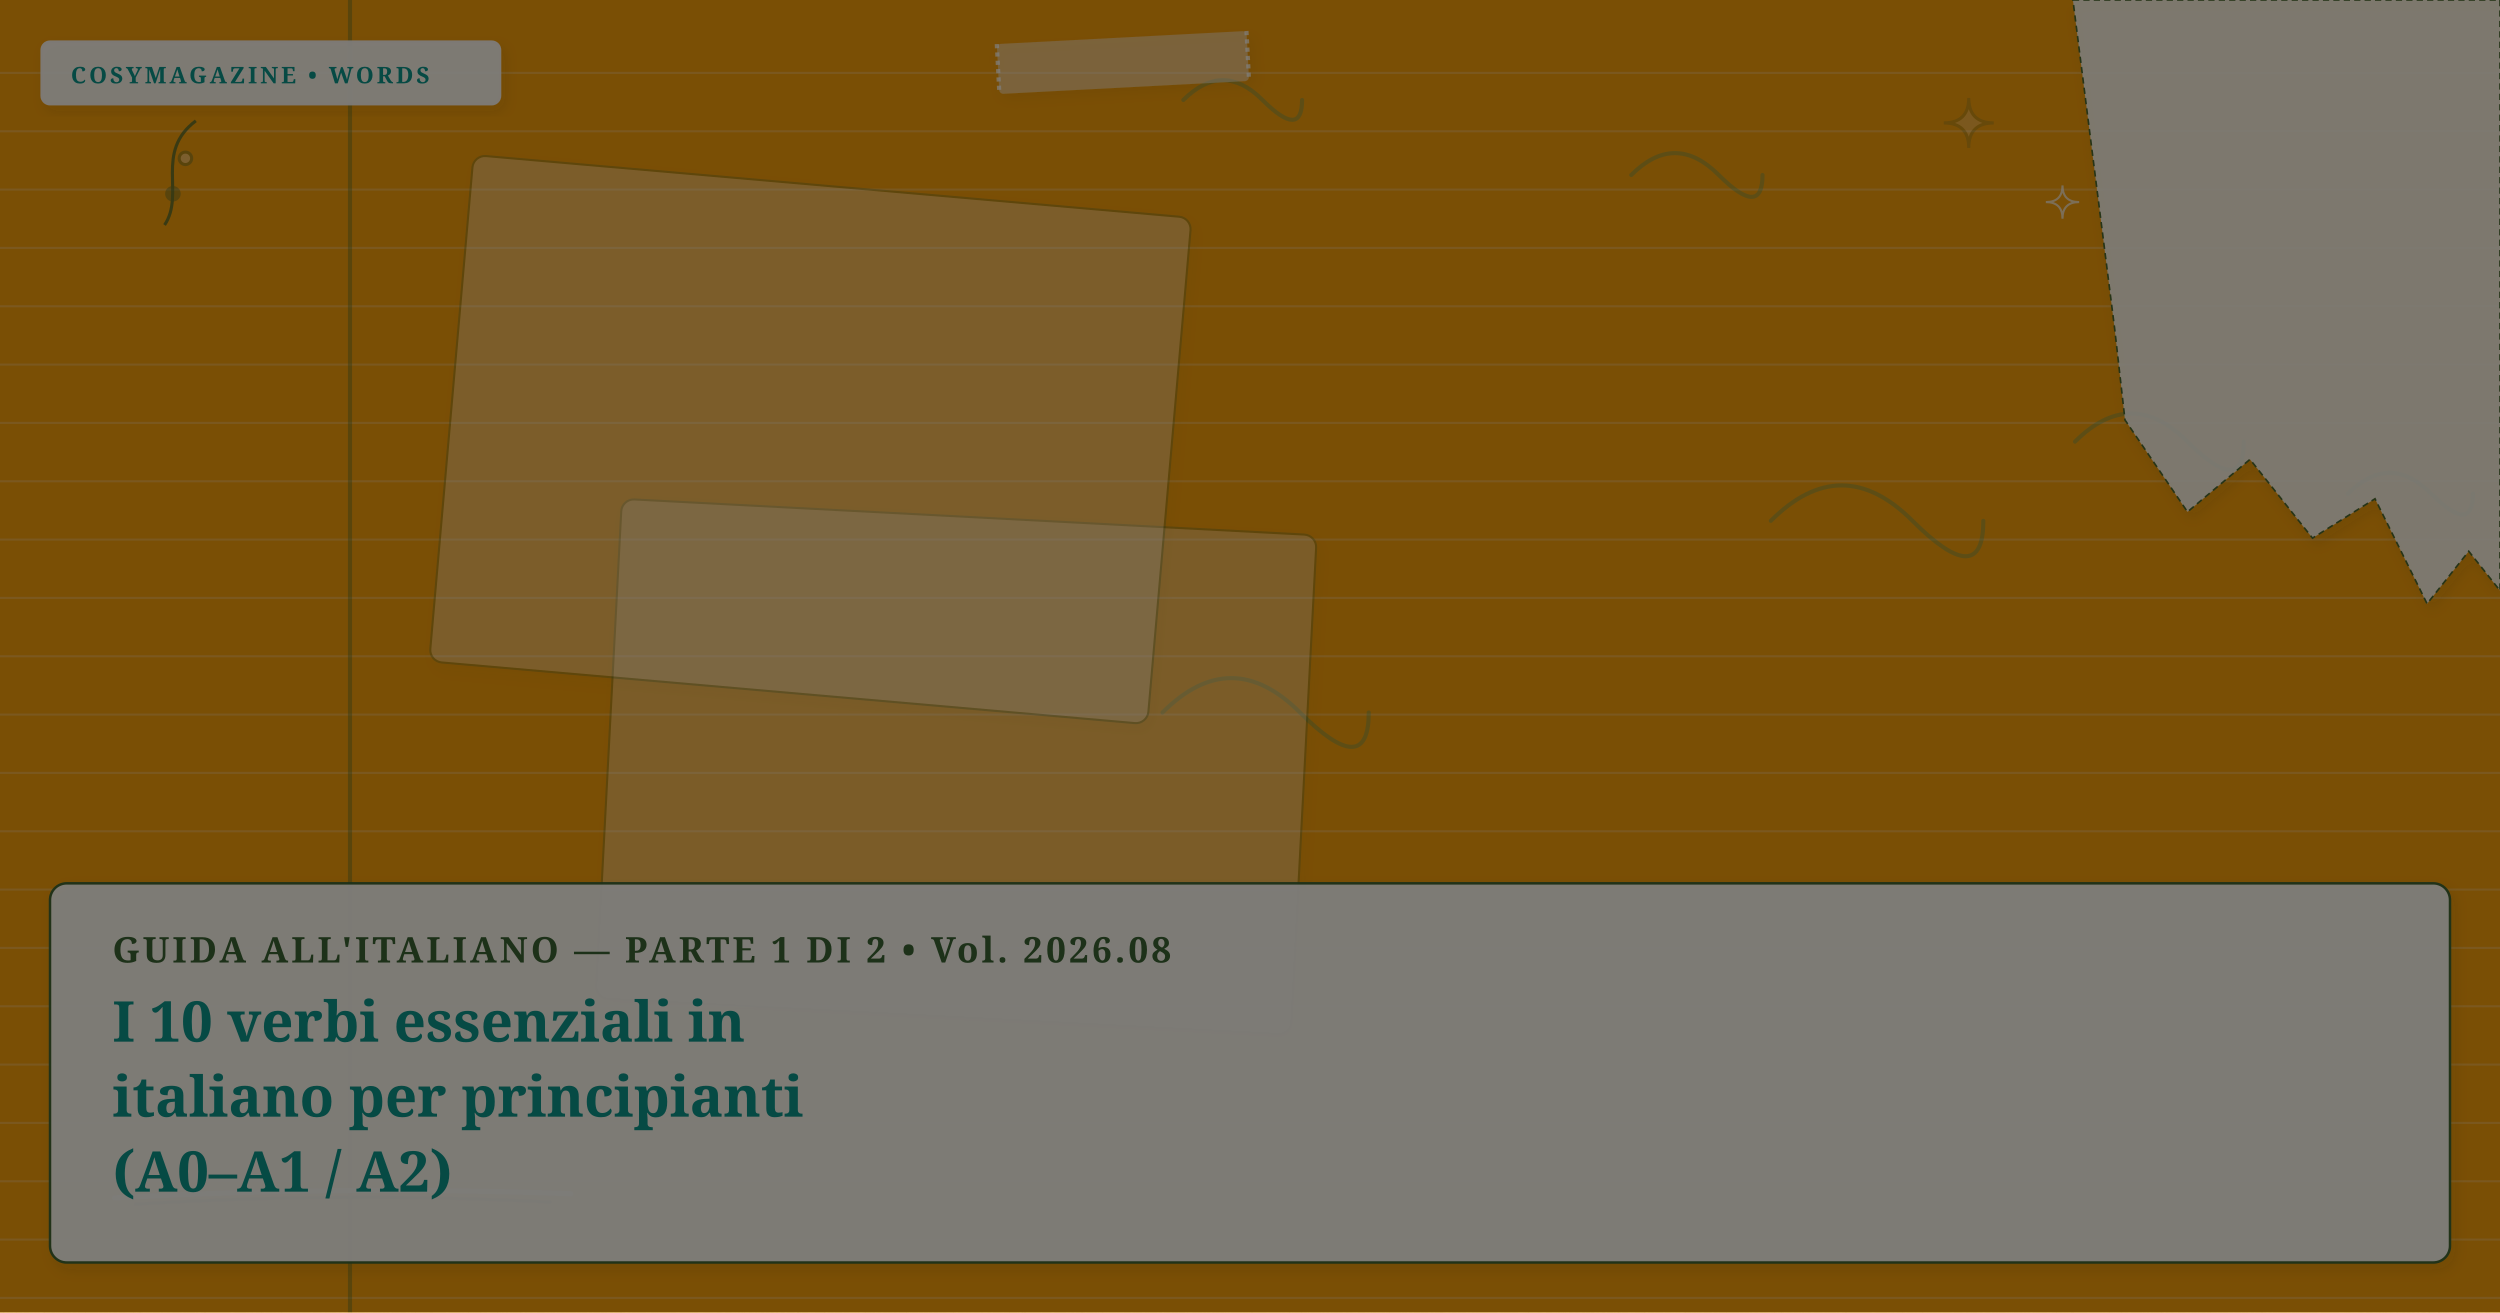
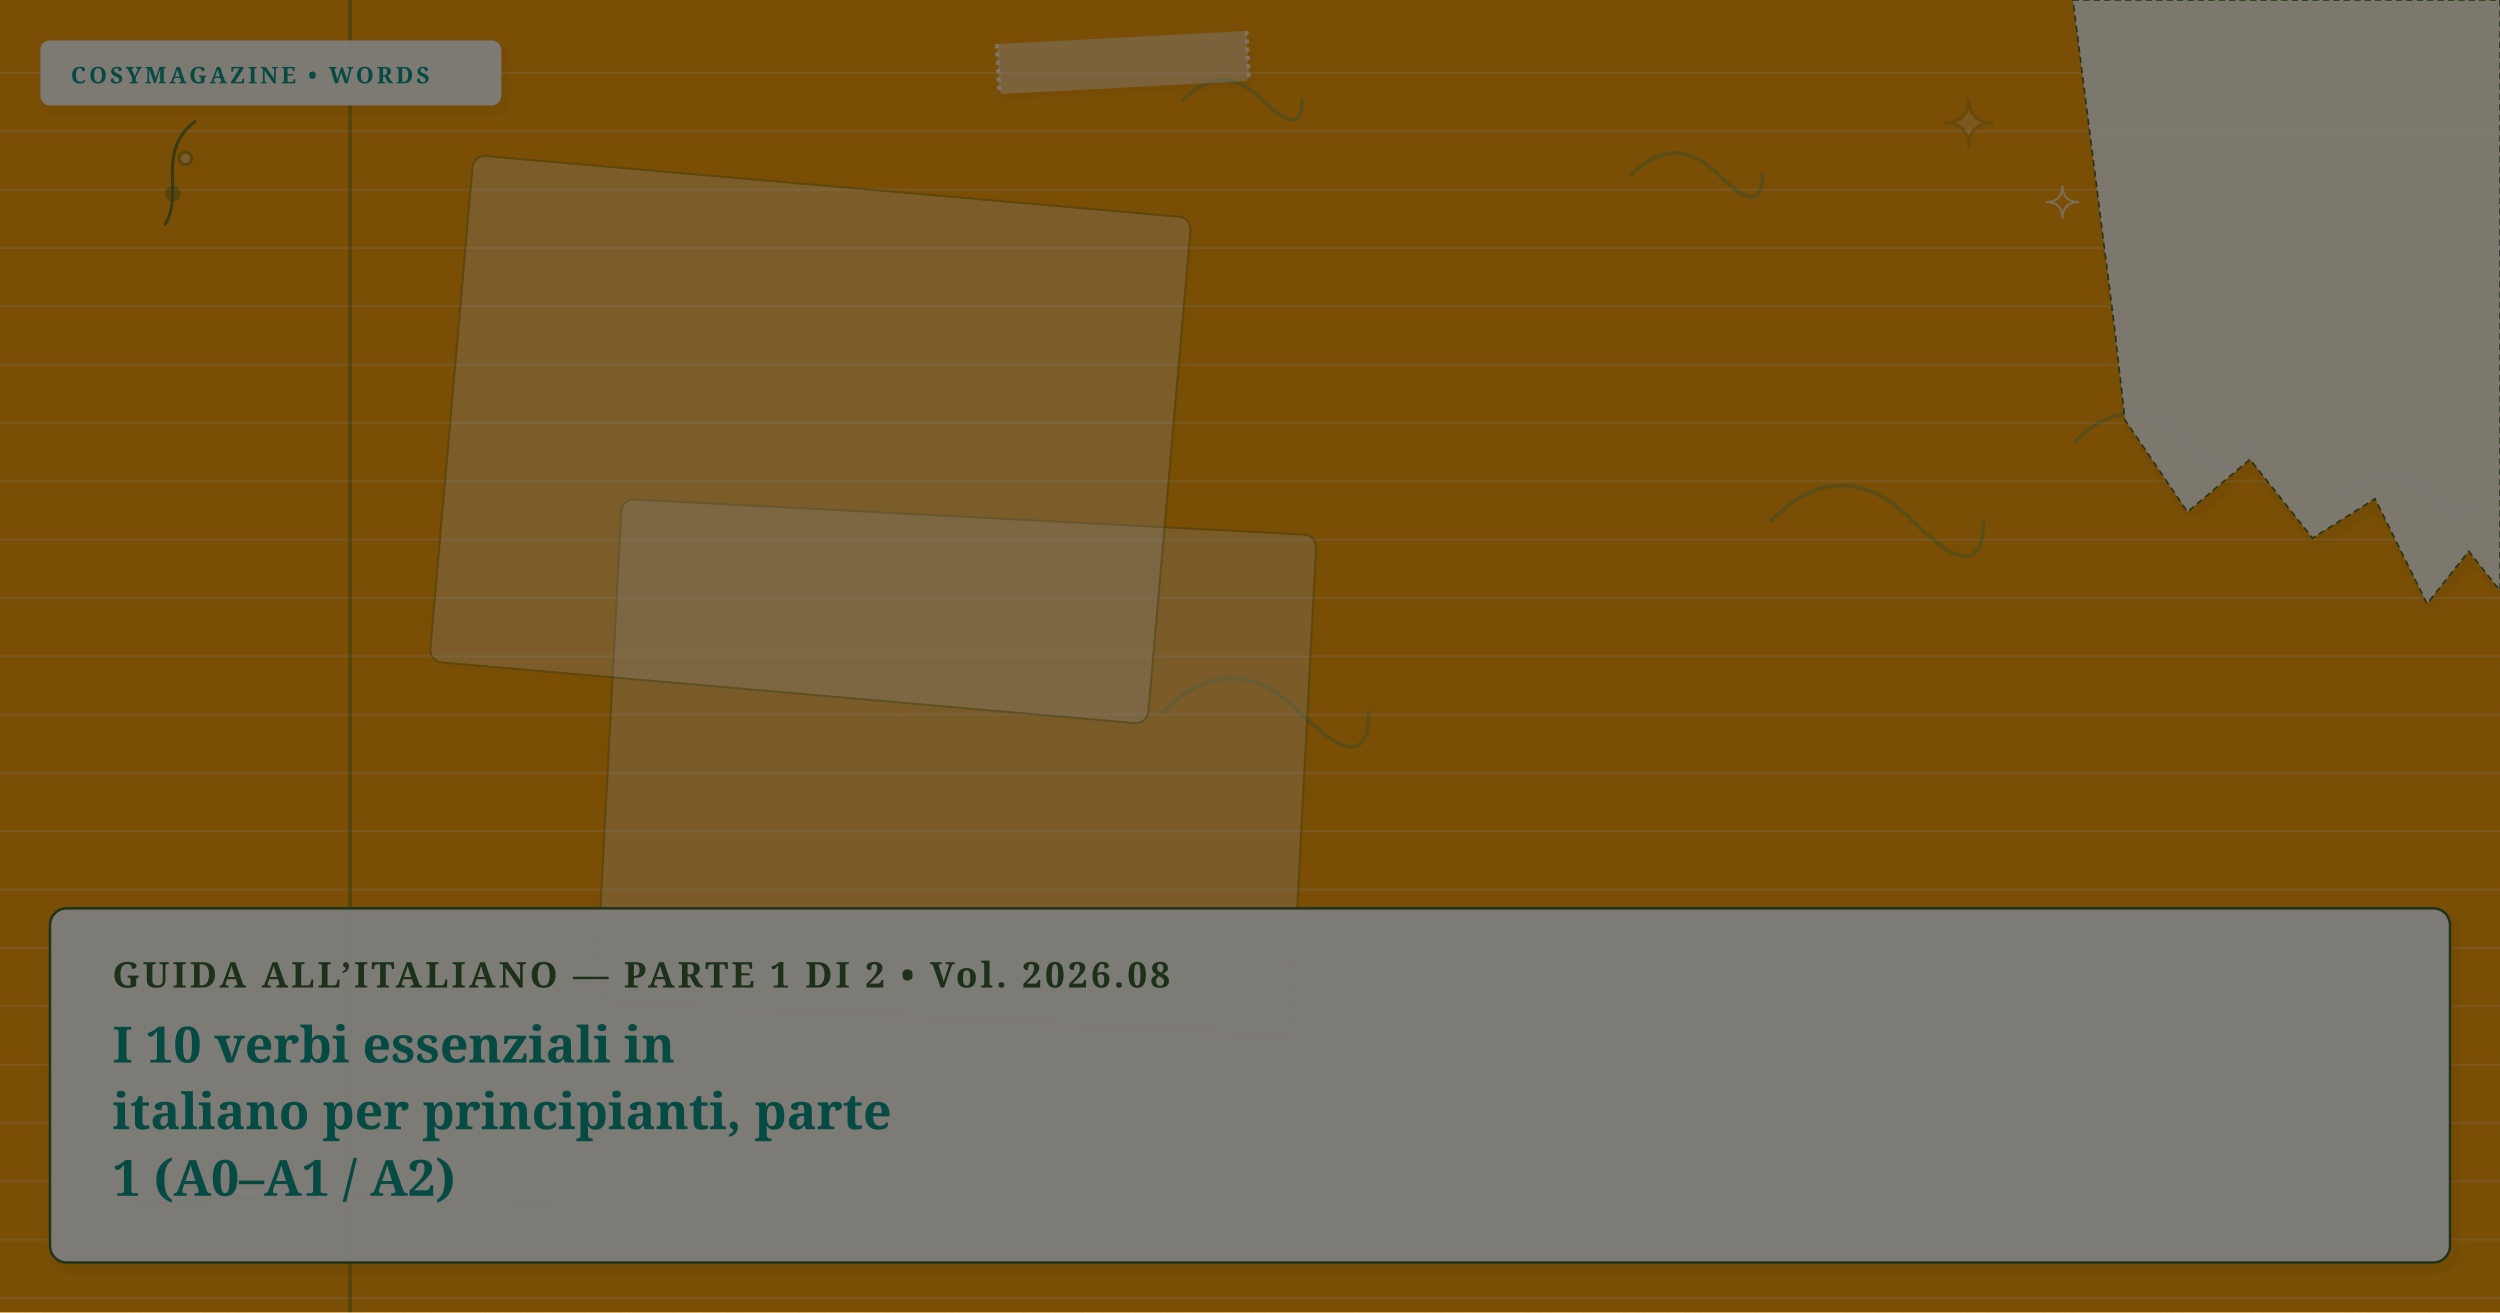
<svg xmlns="http://www.w3.org/2000/svg" viewBox="0 0 1200 630" width="100%" height="100%" preserveAspectRatio="xMidYMid slice" class="cosy-cover-art" data-motif="notebook-handwritten" data-seed="top-10-verbs-it" data-lang="it">
  <defs>
    <filter id="soft-shadow" x="-20%" y="-20%" width="140%" height="140%">
      <feDropShadow dx="2" dy="3" stdDeviation="3" flood-color="#3C281E" flood-opacity="0.10" />
    </filter>
    <filter id="paper-grain" x="0%" y="0%" width="100%" height="100%">
      <feTurbulence type="fractalNoise" baseFrequency="0.65" numOctaves="3" result="noise" />
      <feColorMatrix type="saturate" values="0" />
      <feComponentTransfer>
        <feFuncA type="linear" slope="0.05" />
      </feComponentTransfer>
      <feBlend mode="multiply" in="SourceGraphic" result="blend" />
    </filter>
  </defs>
  <style>
        @media (prefers-reduced-motion: reduce) {
          .cosy-cover-art * { animation: none !important; transition: none !important; }
        }
      </style>
  <rect width="1200" height="630" fill="#f59e0b" />
  <line x1="0" y1="35" x2="1200" y2="35" stroke="#faf7f2" stroke-width="1" opacity="0.22" />
  <line x1="0" y1="63" x2="1200" y2="63" stroke="#faf7f2" stroke-width="1" opacity="0.22" />
  <line x1="0" y1="91" x2="1200" y2="91" stroke="#faf7f2" stroke-width="1" opacity="0.22" />
  <line x1="0" y1="119" x2="1200" y2="119" stroke="#faf7f2" stroke-width="1" opacity="0.22" />
  <line x1="0" y1="147" x2="1200" y2="147" stroke="#faf7f2" stroke-width="1" opacity="0.22" />
  <line x1="0" y1="175" x2="1200" y2="175" stroke="#faf7f2" stroke-width="1" opacity="0.22" />
  <line x1="0" y1="203" x2="1200" y2="203" stroke="#faf7f2" stroke-width="1" opacity="0.22" />
  <line x1="0" y1="231" x2="1200" y2="231" stroke="#faf7f2" stroke-width="1" opacity="0.22" />
  <line x1="0" y1="259" x2="1200" y2="259" stroke="#faf7f2" stroke-width="1" opacity="0.22" />
  <line x1="0" y1="287" x2="1200" y2="287" stroke="#faf7f2" stroke-width="1" opacity="0.22" />
  <line x1="0" y1="315" x2="1200" y2="315" stroke="#faf7f2" stroke-width="1" opacity="0.22" />
  <line x1="0" y1="343" x2="1200" y2="343" stroke="#faf7f2" stroke-width="1" opacity="0.22" />
  <line x1="0" y1="371" x2="1200" y2="371" stroke="#faf7f2" stroke-width="1" opacity="0.22" />
  <line x1="0" y1="399" x2="1200" y2="399" stroke="#faf7f2" stroke-width="1" opacity="0.22" />
  <line x1="0" y1="427" x2="1200" y2="427" stroke="#faf7f2" stroke-width="1" opacity="0.22" />
  <line x1="0" y1="455" x2="1200" y2="455" stroke="#faf7f2" stroke-width="1" opacity="0.22" />
  <line x1="0" y1="483" x2="1200" y2="483" stroke="#faf7f2" stroke-width="1" opacity="0.22" />
  <line x1="0" y1="511" x2="1200" y2="511" stroke="#faf7f2" stroke-width="1" opacity="0.22" />
  <line x1="0" y1="539" x2="1200" y2="539" stroke="#faf7f2" stroke-width="1" opacity="0.22" />
  <line x1="0" y1="567" x2="1200" y2="567" stroke="#faf7f2" stroke-width="1" opacity="0.22" />
  <line x1="0" y1="595" x2="1200" y2="595" stroke="#faf7f2" stroke-width="1" opacity="0.22" />
  <line x1="0" y1="623" x2="1200" y2="623" stroke="#faf7f2" stroke-width="1" opacity="0.22" />
  <line x1="168" y1="0" x2="168" y2="630" stroke="#3A6332" stroke-width="2" opacity="0.35" />
  <path d="M 783 84 Q 804 63 825 84 T 846 84" fill="none" stroke="#0d9488" stroke-width="2" stroke-linecap="round" opacity="0.25" />
  <path d="M 568 48 Q 587 29 606 48 T 625 48" fill="none" stroke="#0d9488" stroke-width="2" stroke-linecap="round" opacity="0.25" />
  <path d="M 996 212 Q 1023 185 1050 212 T 1077 212" fill="none" stroke="#0d9488" stroke-width="2" stroke-linecap="round" opacity="0.25" />
  <path d="M 1127 237 Q 1147 217 1167 237 T 1187 237" fill="none" stroke="#0d9488" stroke-width="2" stroke-linecap="round" opacity="0.25" />
  <path d="M 558 342 Q 591 309 624 342 T 657 342" fill="none" stroke="#0d9488" stroke-width="2" stroke-linecap="round" opacity="0.25" />
  <path d="M 850 250 Q 884 216 918 250 T 952 250" fill="none" stroke="#0d9488" stroke-width="2" stroke-linecap="round" opacity="0.25" />
  <g transform="rotate(3 459 368)">
    <rect x="292" y="248" width="334" height="240" rx="6" fill="#faf7f2" opacity="0.3" stroke="#3A6332" stroke-width="1" filter="url(#soft-shadow)" />
  </g>
  <g transform="rotate(5 389 211)">
    <rect x="216" y="89" width="346" height="244" rx="6" fill="#FFFFFF" opacity="0.3" stroke="#3A6332" stroke-width="1" filter="url(#soft-shadow)" />
  </g>
  <g class="cover-torn-paper" filter="url(#soft-shadow)">
    <polygon points="995,0 1200,0 1200,283.5 1185,264.6 1165,289.8 1140,239.4 1110,258.3 1080,220.5 1050,245.7 1020,201.6 1015,157.5 995,0" fill="#FCF9F2" opacity="0.9" stroke="#3A6332" stroke-width="0.8" stroke-dasharray="3 2" />
  </g>
  <g transform="rotate(-3 539 30)" filter="url(#soft-shadow)">
    <rect x="479" y="18" width="120" height="24" rx="2" fill="#faf7f2" opacity="0.45" />
    <line x1="479" y1="18" x2="479" y2="42" stroke="#FFFFFF" stroke-width="2" stroke-dasharray="2 2" opacity="0.7" />
    <line x1="599" y1="18" x2="599" y2="42" stroke="#FFFFFF" stroke-width="2" stroke-dasharray="2 2" opacity="0.7" />
  </g>
  <g class="cover-tiny-doodles" stroke="#3A6332" stroke-width="1.5" fill="none" opacity="0.7">
    <path d="M 945 47 Q 945 59 957 59 Q 945 59 945 71 Q 945 59 933 59 Q 945 59 945 47 Z" fill="#faf7f2" opacity="0.3" />
    <path d="M 990 89 Q 990 97 998 97 Q 990 97 990 105 Q 990 97 982 97 Q 990 97 990 89 Z" stroke="#faf7f2" stroke-width="1" />
    <path d="M 79 108 C 89 93, 74 73, 94 58" />
    <circle cx="83" cy="93" r="3" fill="#3A6332" opacity="0.5" />
    <circle cx="89" cy="76" r="3" fill="#faf7f2" opacity="0.5" />
  </g>
  <g class="cover-sketchy-underline">
    <path d="M 55 575 Q 165 569 274 573" stroke="#faf7f2" stroke-width="2.5" stroke-linecap="round" fill="none" opacity="0.75" />
    <path d="M 65 578 Q 165 572 264 577" stroke="#3A6332" stroke-width="1.5" stroke-linecap="round" fill="none" opacity="0.5" />
  </g>
  <g class="cover-masthead-label" filter="url(#soft-shadow)">
    <rect x="20" y="20" width="220" height="30" rx="4" fill="#FCF9F2" opacity="0.95" stroke="#faf7f2" stroke-width="1.2" />
    <text x="34" y="40" fill="#0d9488" font-family="Fraunces, 'Lora', Georgia, serif" font-size="11" font-weight="bold" letter-spacing="1.4">COSYMAGAZINE • WORDS</text>
  </g>
  <g class="cover-text-overlay" filter="url(#soft-shadow)">
-     <rect class="cover-overlay-box" x="24" y="424" width="1152" height="182" rx="8" fill="#FCF9F2" opacity="0.96" stroke="#3A6332" stroke-width="1.2" />
-     <text x="54" y="462" fill="#3A6332" font-family="Fraunces, 'Lora', Georgia, serif" font-size="17" font-weight="bold" letter-spacing="1.5">GUIDA ALL'ITALIANO — PARTE 1 DI 2 • Vol. 2026.08</text>
-     <text x="54" y="500" fill="#0d9488" font-family="Fraunces, 'Lora', Georgia, serif" font-size="27" font-weight="bold">I 10 verbi essenziali in</text>
-     <text x="54" y="536" fill="#0d9488" font-family="Fraunces, 'Lora', Georgia, serif" font-size="27" font-weight="bold">italiano per principianti</text>
-     <text x="54" y="572" fill="#0d9488" font-family="Fraunces, 'Lora', Georgia, serif" font-size="27" font-weight="bold">(A0–A1 / A2)</text>
+     <rect class="cover-overlay-box" x="24" y="436" width="1152" height="170" rx="8" fill="#FCF9F2" opacity="0.96" stroke="#3A6332" stroke-width="1.2" />
+     <text x="54" y="474" fill="#3A6332" font-family="Fraunces, 'Lora', Georgia, serif" font-size="17" font-weight="bold" letter-spacing="1.5">GUIDA ALL’ITALIANO — PARTE 1 DI 2 • Vol. 2026.08</text>
+     <text x="54" y="510" fill="#0d9488" font-family="Fraunces, 'Lora', Georgia, serif" font-size="24" font-weight="bold">I 10 verbi essenziali in</text>
+     <text x="54" y="542" fill="#0d9488" font-family="Fraunces, 'Lora', Georgia, serif" font-size="24" font-weight="bold">italiano per principianti, parte</text>
+     <text x="54" y="574" fill="#0d9488" font-family="Fraunces, 'Lora', Georgia, serif" font-size="24" font-weight="bold">1 (A0–A1 / A2)</text>
  </g>
  <rect width="1200" height="630" filter="url(#paper-grain)" opacity="0.5" pointer-events="none" />
</svg>
